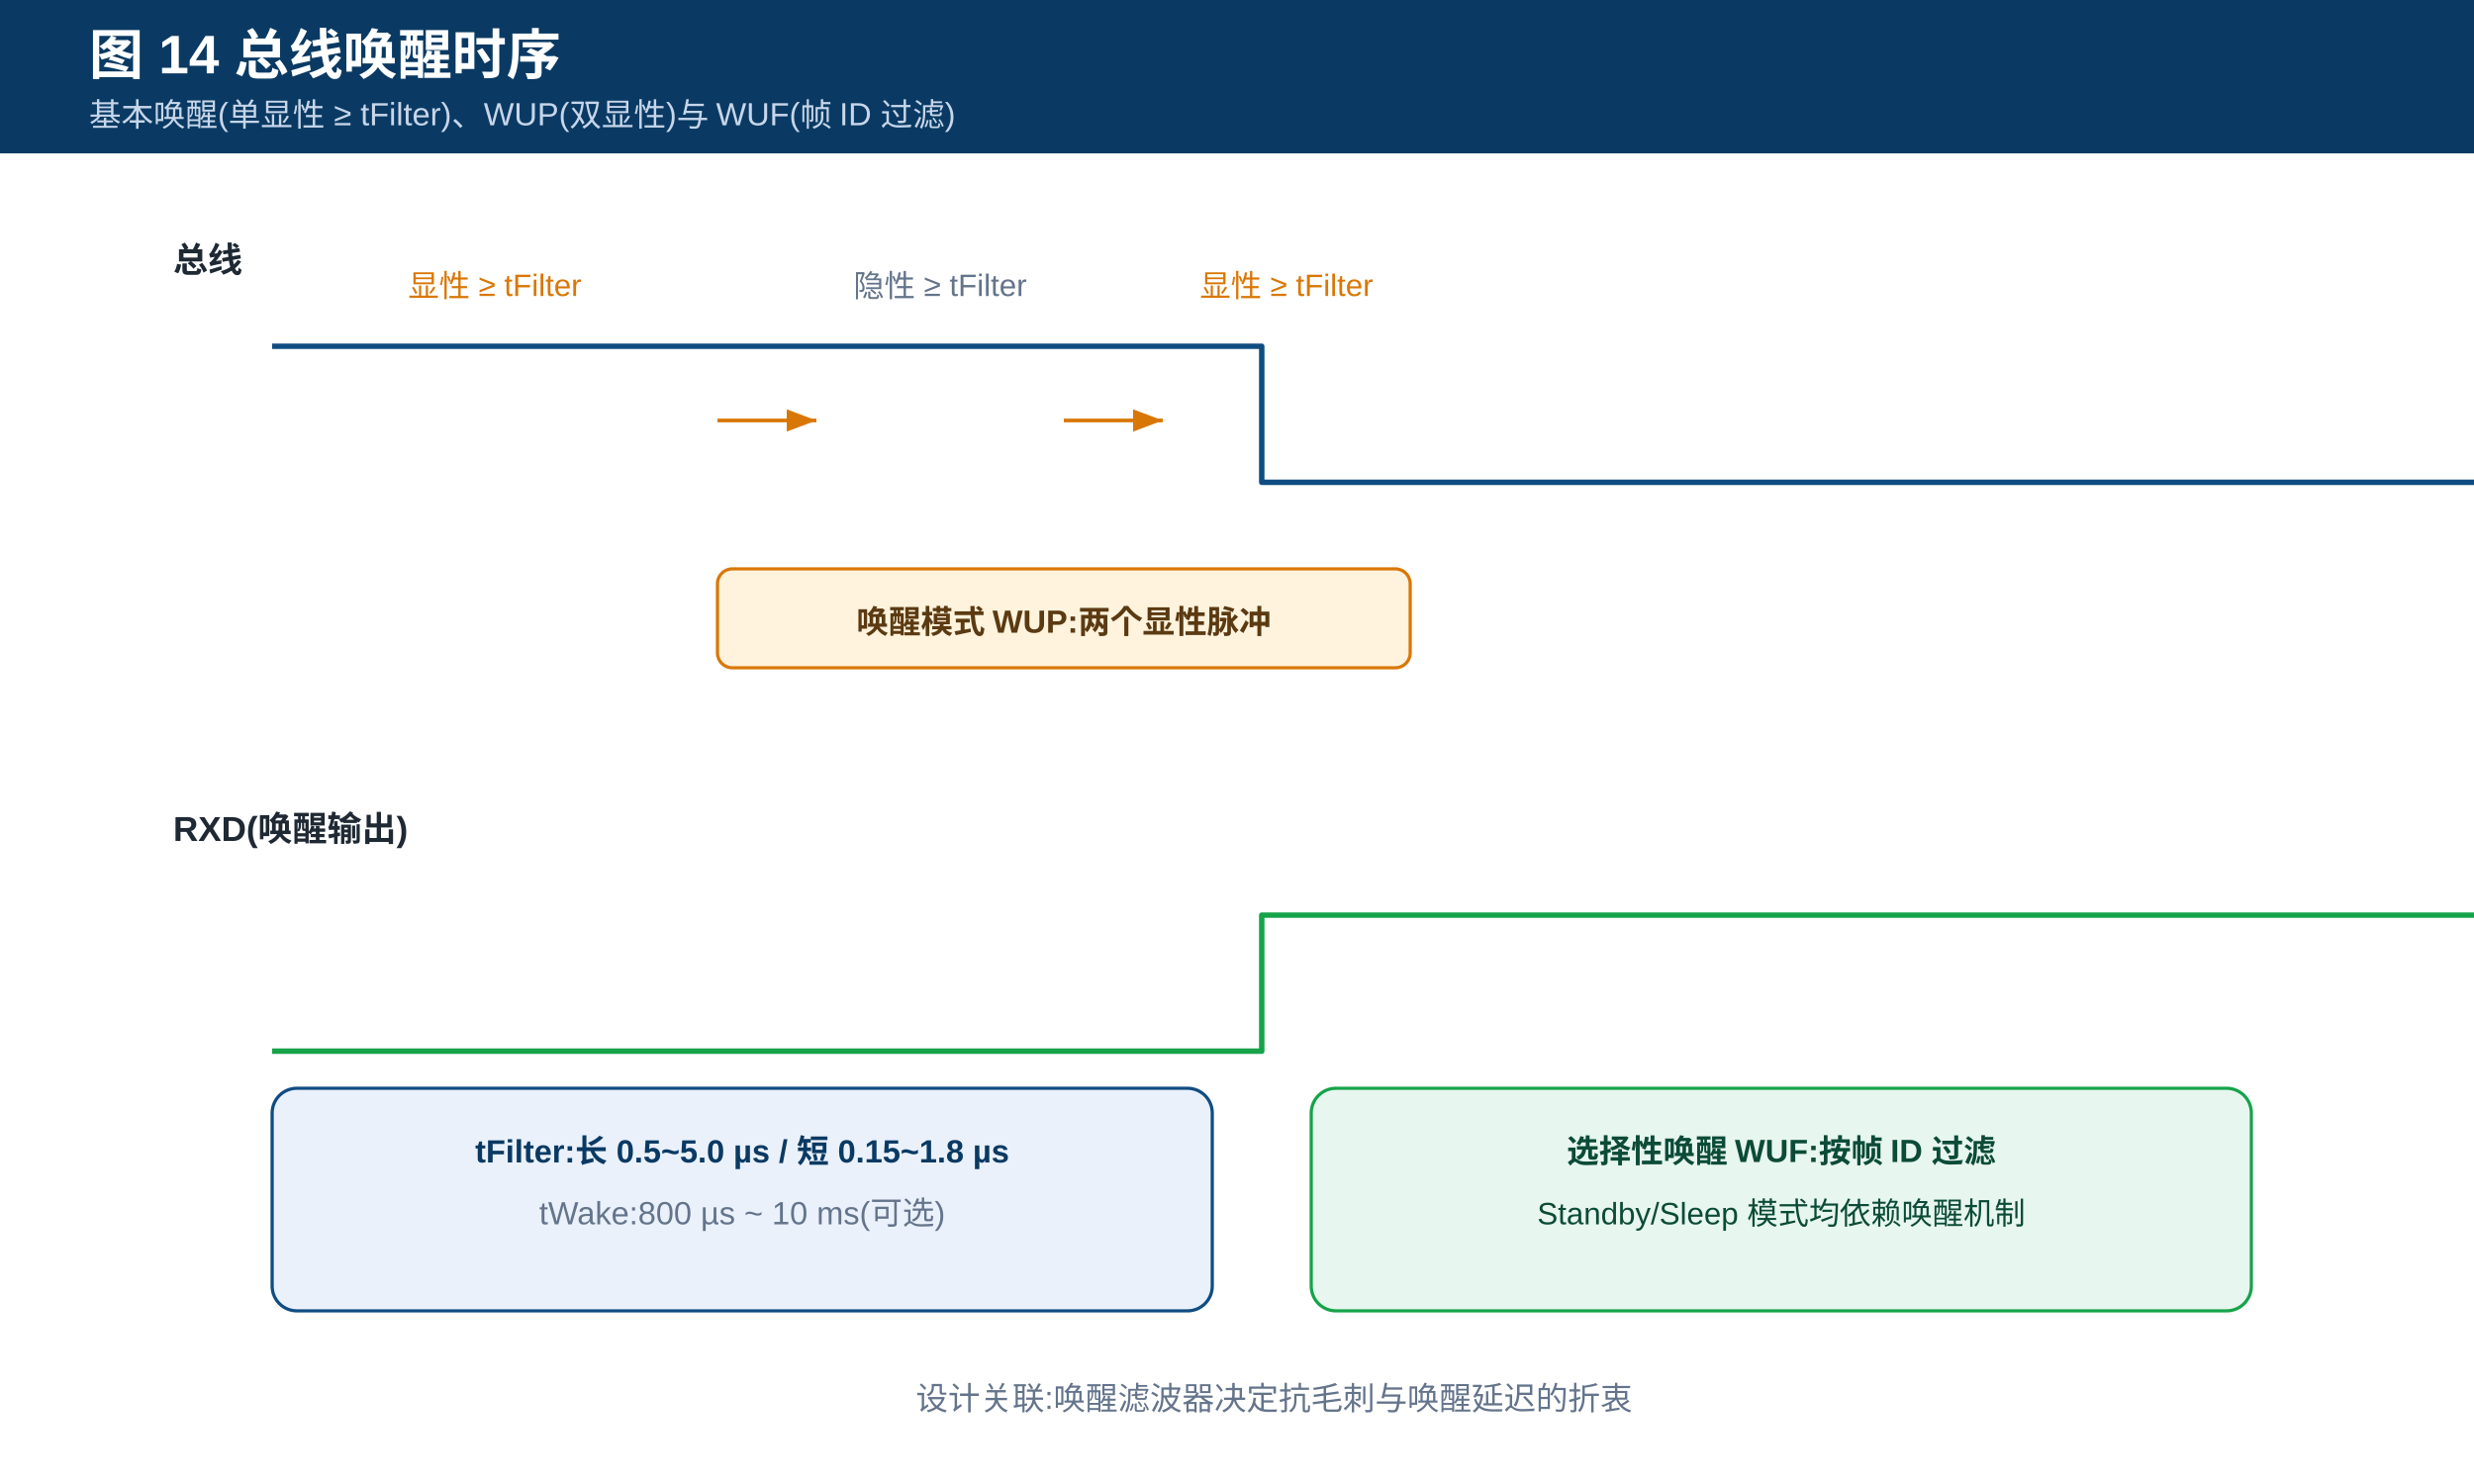
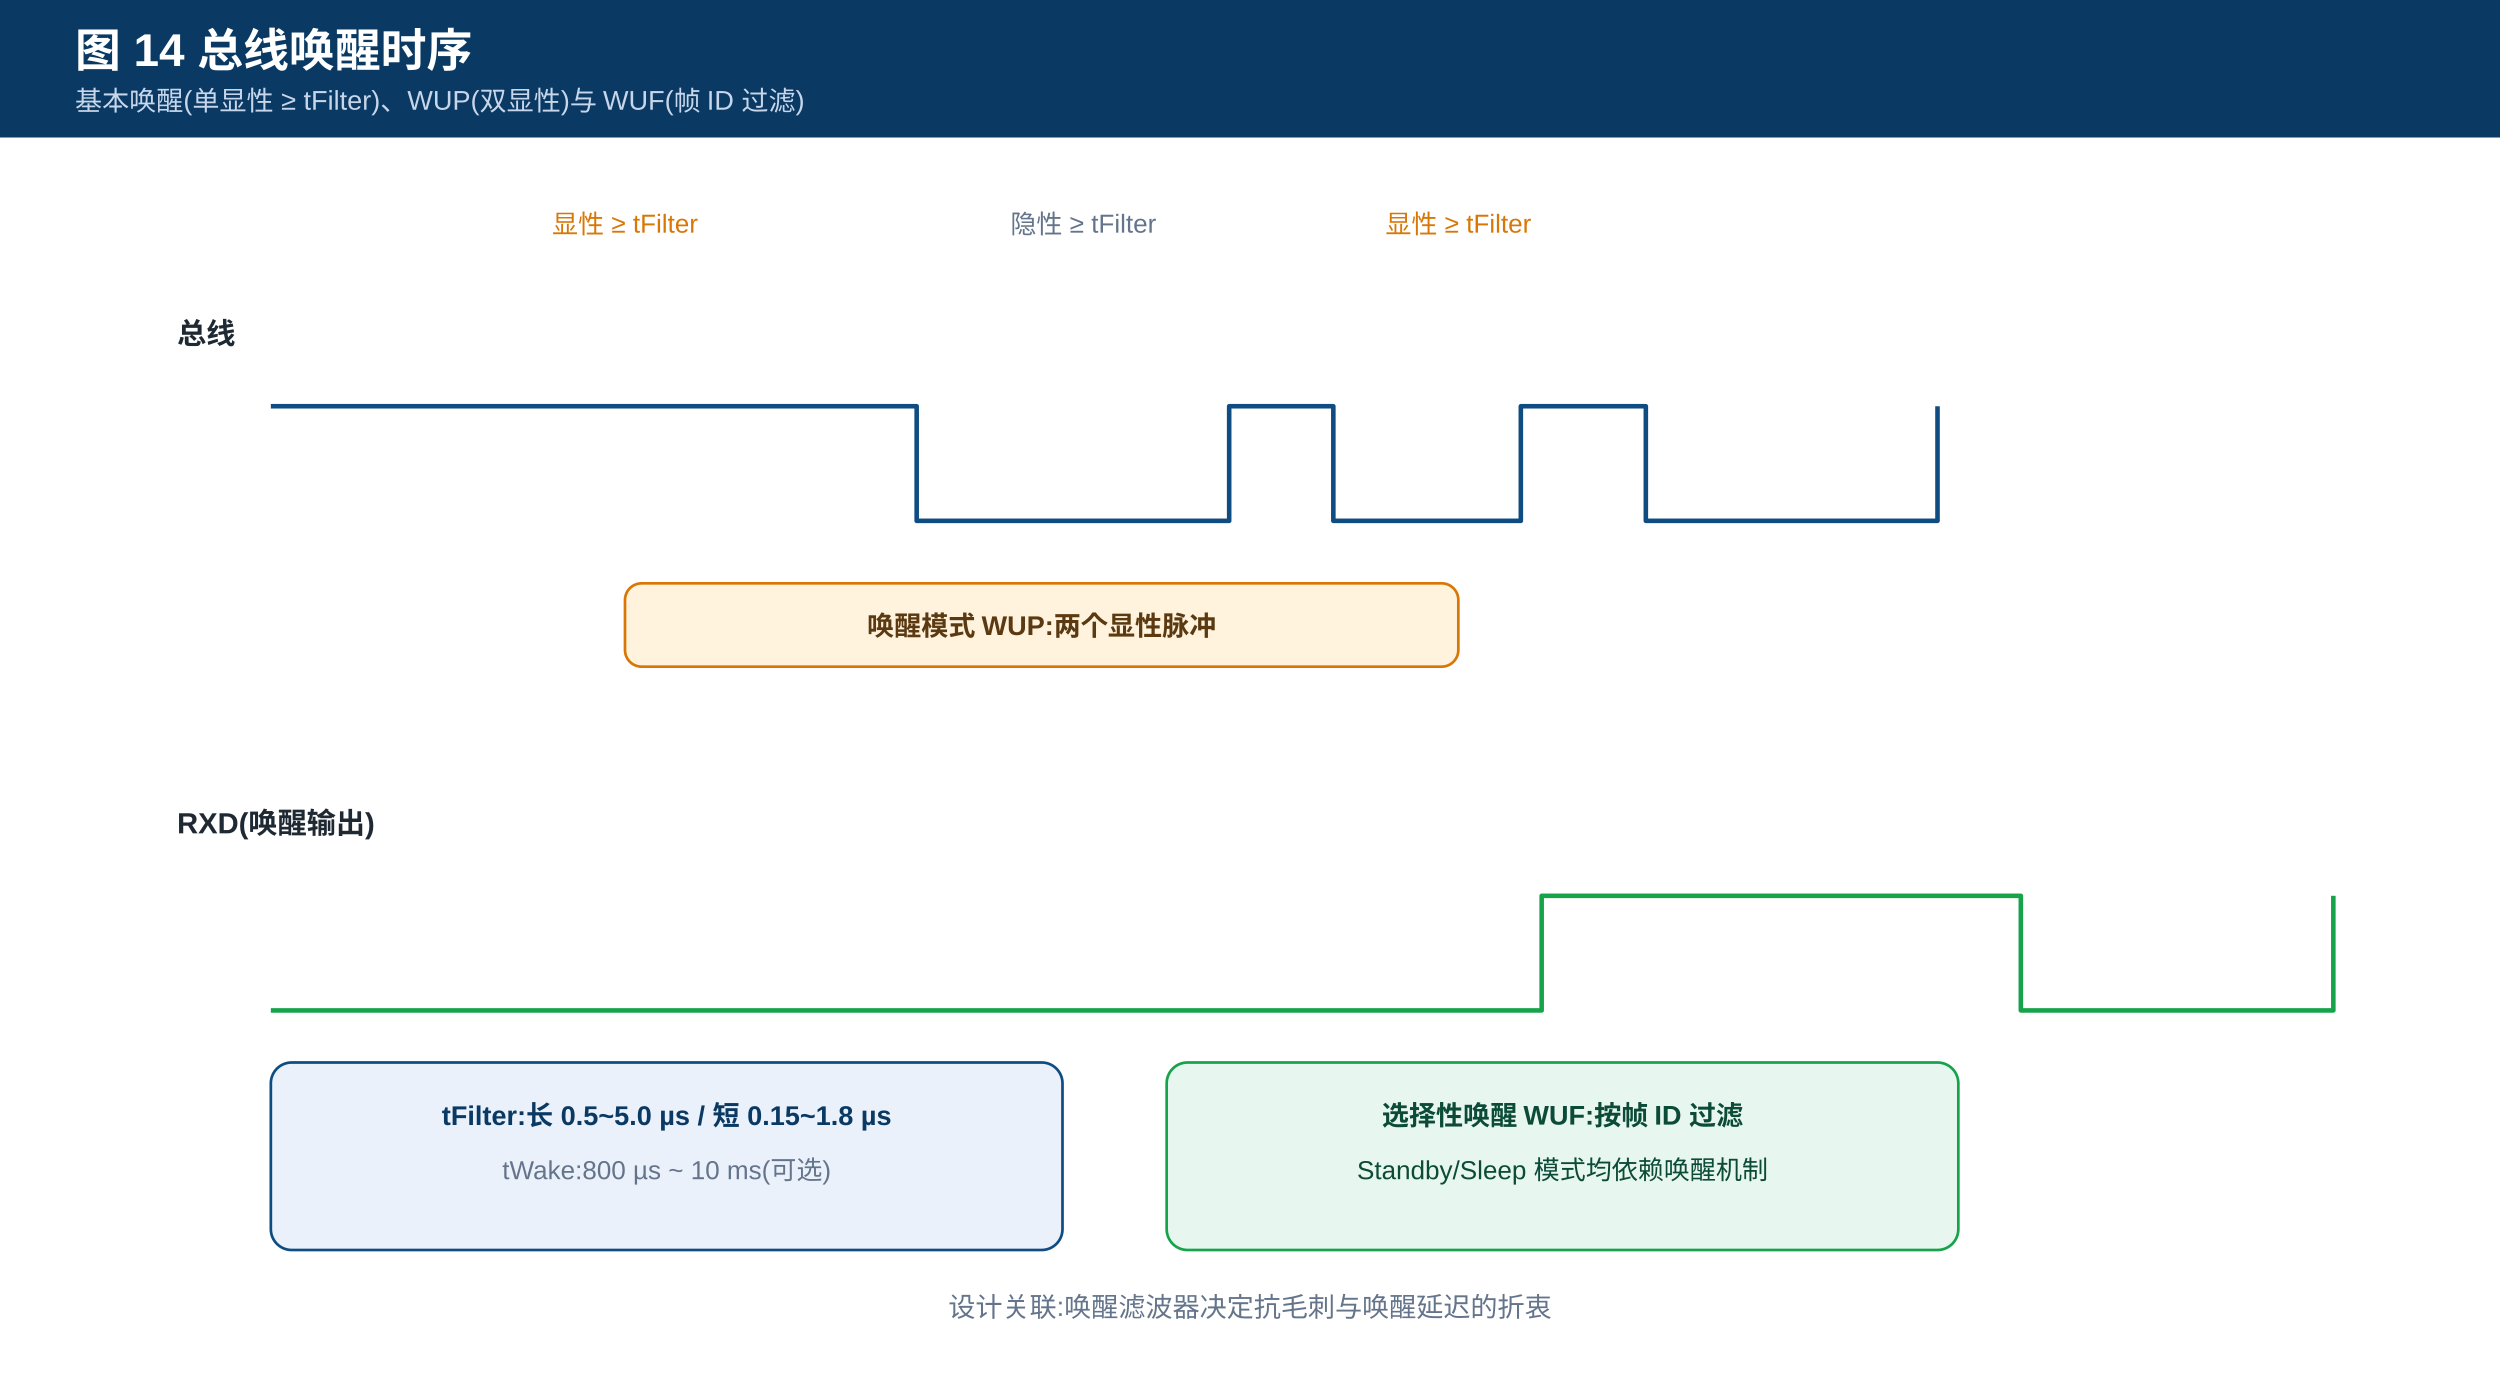
- <svg xmlns="http://www.w3.org/2000/svg" viewBox="0 0 1000 600" width="1000" height="600" font-family="'PingFang SC','Microsoft YaHei','Noto Sans SC','Helvetica Neue',Arial,sans-serif">
-   <rect x="0" y="0" width="1000" height="600" fill="#ffffff" />
-   <rect x="0" y="0" width="1000" height="62" fill="#0a3a63" />
-   <text x="36" y="30" font-size="22" font-weight="bold" fill="#ffffff">图 14 总线唤醒时序</text>
-   <text x="36" y="51" font-size="13" fill="#c7d6ea">基本唤醒(单显性 ≥ tFilter)、WUP(双显性)与 WUF(帧 ID 过滤)</text>
+ <svg xmlns="http://www.w3.org/2000/svg" viewBox="0 0 1200 660" width="1200" height="660" font-family="'PingFang SC','Microsoft YaHei','Noto Sans SC','Helvetica Neue',Arial,sans-serif">
+   <rect x="0" y="0" width="1200" height="660" fill="#ffffff" />
+   <rect x="0" y="0" width="1200" height="66" fill="#0a3a63" />
+   <text x="36" y="32" font-size="22" font-weight="bold" fill="#ffffff">图 14 总线唤醒时序</text>
+   <text x="36" y="53" font-size="13" fill="#c7d6ea">基本唤醒(单显性 ≥ tFilter)、WUP(双显性)与 WUF(帧 ID 过滤)</text>
  <defs>
    <marker id="arr" markerWidth="10" markerHeight="10" refX="8" refY="3" orient="auto" markerUnits="strokeWidth">
      <path d="M0,0 L8,3 L0,6 Z" fill="#0f4c81" />
    </marker>
    <marker id="arrA" markerWidth="10" markerHeight="10" refX="8" refY="3" orient="auto" markerUnits="strokeWidth">
      <path d="M0,0 L8,3 L0,6 Z" fill="#d97706" />
    </marker>
    <marker id="arrG" markerWidth="10" markerHeight="10" refX="8" refY="3" orient="auto" markerUnits="strokeWidth">
      <path d="M0,0 L8,3 L0,6 Z" fill="#16a34a" />
    </marker>
-     <marker id="dot" markerWidth="8" markerHeight="8" refX="4" refY="4" orient="auto">
-       <circle cx="4" cy="4" r="3" fill="#64748b" />
-     </marker>
  </defs>
-   <text x="70.0" y="110.0" font-family="'PingFang SC','Microsoft YaHei','Noto Sans SC','Helvetica Neue',Arial,sans-serif" font-size="14" fill="#1f2933" font-weight="bold" text-anchor="start">总线</text>
-   <path d="M 110.0 140.0 L 220.0 140.0 L 220.0 140.0 L 510.0 140.0 L 510.0 195.0 L 840.0 195.0 L 840.0 195.0 L 1270.0 195.0 L 1270.0 140.0 L 1740.0 140.0 L 1740.0 195.0 L 2310.0 195.0 L 2310.0 140.0 L 2920.0 140.0 L 2920.0 195.0 L 3640.0 195.0 L 3640.0 140.0" fill="none" stroke="#0f4c81" stroke-width="2.2" stroke-linejoin="round" />
-   <text x="200.0" y="120.0" font-family="'PingFang SC','Microsoft YaHei','Noto Sans SC','Helvetica Neue',Arial,sans-serif" font-size="12.5" fill="#d97706" font-weight="normal" text-anchor="middle">显性 ≥ tFilter</text>
-   <text x="380.0" y="120.0" font-family="'PingFang SC','Microsoft YaHei','Noto Sans SC','Helvetica Neue',Arial,sans-serif" font-size="12.5" fill="#64748b" font-weight="normal" text-anchor="middle">隐性 ≥ tFilter</text>
-   <text x="520.0" y="120.0" font-family="'PingFang SC','Microsoft YaHei','Noto Sans SC','Helvetica Neue',Arial,sans-serif" font-size="12.5" fill="#d97706" font-weight="normal" text-anchor="middle">显性 ≥ tFilter</text>
-   <line x1="290.0" y1="170.0" x2="330.0" y2="170.0" stroke="#d97706" stroke-width="1.5" marker-end="url(#arrA)" />
-   <line x1="430.0" y1="170.0" x2="470.0" y2="170.0" stroke="#d97706" stroke-width="1.5" marker-end="url(#arrA)" />
-   <rect x="290.0" y="230.0" width="280.0" height="40.0" rx="6" fill="#fff3dd" stroke="#d97706" stroke-width="1.3" />
-   <text x="430.0" y="256.0" font-family="'PingFang SC','Microsoft YaHei','Noto Sans SC','Helvetica Neue',Arial,sans-serif" font-size="13" fill="#5b3a12" font-weight="bold" text-anchor="middle">唤醒模式 WUP:两个显性脉冲</text>
-   <text x="70.0" y="340.0" font-family="'PingFang SC','Microsoft YaHei','Noto Sans SC','Helvetica Neue',Arial,sans-serif" font-size="14" fill="#1f2933" font-weight="bold" text-anchor="start">RXD(唤醒输出)</text>
-   <path d="M 110.0 425.0 L 220.0 425.0 L 220.0 425.0 L 510.0 425.0 L 510.0 370.0 L 1120.0 370.0 L 1120.0 425.0 L 1840.0 425.0 L 1840.0 370.0" fill="none" stroke="#16a34a" stroke-width="2.2" stroke-linejoin="round" />
-   <rect x="110.0" y="440.0" width="380.0" height="90.0" rx="10" fill="#eaf1fb" stroke="#0f4c81" stroke-width="1.3" />
-   <text x="300.0" y="470.0" font-family="'PingFang SC','Microsoft YaHei','Noto Sans SC','Helvetica Neue',Arial,sans-serif" font-size="13" fill="#0a3a63" font-weight="bold" text-anchor="middle">tFilter:长 0.5~5.0 µs / 短 0.15~1.8 µs</text>
-   <text x="300.0" y="495.0" font-family="'PingFang SC','Microsoft YaHei','Noto Sans SC','Helvetica Neue',Arial,sans-serif" font-size="13" fill="#64748b" font-weight="normal" text-anchor="middle">tWake:800 µs ~ 10 ms(可选)</text>
-   <rect x="530.0" y="440.0" width="380.0" height="90.0" rx="10" fill="#e7f6ef" stroke="#16a34a" stroke-width="1.3" />
-   <text x="720.0" y="470.0" font-family="'PingFang SC','Microsoft YaHei','Noto Sans SC','Helvetica Neue',Arial,sans-serif" font-size="13" fill="#0b4b37" font-weight="bold" text-anchor="middle">选择性唤醒 WUF:按帧 ID 过滤</text>
-   <text x="720.0" y="495.0" font-family="'PingFang SC','Microsoft YaHei','Noto Sans SC','Helvetica Neue',Arial,sans-serif" font-size="12.5" fill="#0b4b37" font-weight="normal" text-anchor="middle">Standby/Sleep 模式均依赖唤醒机制</text>
-   <text x="515.0" y="570.0" font-family="'PingFang SC','Microsoft YaHei','Noto Sans SC','Helvetica Neue',Arial,sans-serif" font-size="13" fill="#64748b" font-weight="normal" text-anchor="middle">设计关联:唤醒滤波器决定抗毛刺与唤醒延迟的折衷</text>
+   <text x="85.0" y="165.0" font-family="'PingFang SC','Microsoft YaHei','Noto Sans SC','Helvetica Neue',Arial,sans-serif" font-size="14" fill="#1f2933" font-weight="bold" text-anchor="start">总线</text>
+   <path d="M 130.0 195.0 L 270.0 195.0 L 270.0 195.0 L 440.0 195.0 L 440.0 250.0 L 500.0 250.0 L 500.0 250.0 L 590.0 250.0 L 590.0 195.0 L 640.0 195.0 L 640.0 250.0 L 730.0 250.0 L 730.0 195.0 L 790.0 195.0 L 790.0 250.0 L 930.0 250.0 L 930.0 195.0" fill="none" stroke="#0f4c81" stroke-width="2.2" stroke-linejoin="round" />
+   <text x="300.0" y="112.0" font-family="'PingFang SC','Microsoft YaHei','Noto Sans SC','Helvetica Neue',Arial,sans-serif" font-size="12.5" fill="#d97706" font-weight="normal" text-anchor="middle">显性 ≥ tFilter</text>
+   <text x="520.0" y="112.0" font-family="'PingFang SC','Microsoft YaHei','Noto Sans SC','Helvetica Neue',Arial,sans-serif" font-size="12.5" fill="#64748b" font-weight="normal" text-anchor="middle">隐性 ≥ tFilter</text>
+   <text x="700.0" y="112.0" font-family="'PingFang SC','Microsoft YaHei','Noto Sans SC','Helvetica Neue',Arial,sans-serif" font-size="12.5" fill="#d97706" font-weight="normal" text-anchor="middle">显性 ≥ tFilter</text>
+   <rect x="300.0" y="280.0" width="400.0" height="40.0" rx="8" fill="#fff3dd" stroke="#d97706" stroke-width="1.3" />
+   <text x="500.0" y="305.0" font-family="'PingFang SC','Microsoft YaHei','Noto Sans SC','Helvetica Neue',Arial,sans-serif" font-size="13" fill="#5b3a12" font-weight="bold" text-anchor="middle">唤醒模式 WUP:两个显性脉冲</text>
+   <text x="85.0" y="400.0" font-family="'PingFang SC','Microsoft YaHei','Noto Sans SC','Helvetica Neue',Arial,sans-serif" font-size="14" fill="#1f2933" font-weight="bold" text-anchor="start">RXD(唤醒输出)</text>
+   <path d="M 130.0 485.0 L 270.0 485.0 L 270.0 485.0 L 740.0 485.0 L 740.0 430.0 L 970.0 430.0 L 970.0 485.0 L 1120.0 485.0 L 1120.0 430.0" fill="none" stroke="#16a34a" stroke-width="2.2" stroke-linejoin="round" />
+   <rect x="130.0" y="510.0" width="380.0" height="90.0" rx="10" fill="#eaf1fb" stroke="#0f4c81" stroke-width="1.3" />
+   <text x="320.0" y="540.0" font-family="'PingFang SC','Microsoft YaHei','Noto Sans SC','Helvetica Neue',Arial,sans-serif" font-size="13" fill="#0a3a63" font-weight="bold" text-anchor="middle">tFilter:长 0.5~5.0 µs / 短 0.15~1.8 µs</text>
+   <text x="320.0" y="566.0" font-family="'PingFang SC','Microsoft YaHei','Noto Sans SC','Helvetica Neue',Arial,sans-serif" font-size="12.5" fill="#64748b" font-weight="normal" text-anchor="middle">tWake:800 µs ~ 10 ms(可选)</text>
+   <rect x="560.0" y="510.0" width="380.0" height="90.0" rx="10" fill="#e7f6ef" stroke="#16a34a" stroke-width="1.3" />
+   <text x="750.0" y="540.0" font-family="'PingFang SC','Microsoft YaHei','Noto Sans SC','Helvetica Neue',Arial,sans-serif" font-size="13" fill="#0b4b37" font-weight="bold" text-anchor="middle">选择性唤醒 WUF:按帧 ID 过滤</text>
+   <text x="750.0" y="566.0" font-family="'PingFang SC','Microsoft YaHei','Noto Sans SC','Helvetica Neue',Arial,sans-serif" font-size="12.5" fill="#0b4b37" font-weight="normal" text-anchor="middle">Standby/Sleep 模式均依赖唤醒机制</text>
+   <text x="600.0" y="632.0" font-family="'PingFang SC','Microsoft YaHei','Noto Sans SC','Helvetica Neue',Arial,sans-serif" font-size="13" fill="#64748b" font-weight="normal" text-anchor="middle">设计关联:唤醒滤波器决定抗毛刺与唤醒延迟的折衷</text>
</svg>
